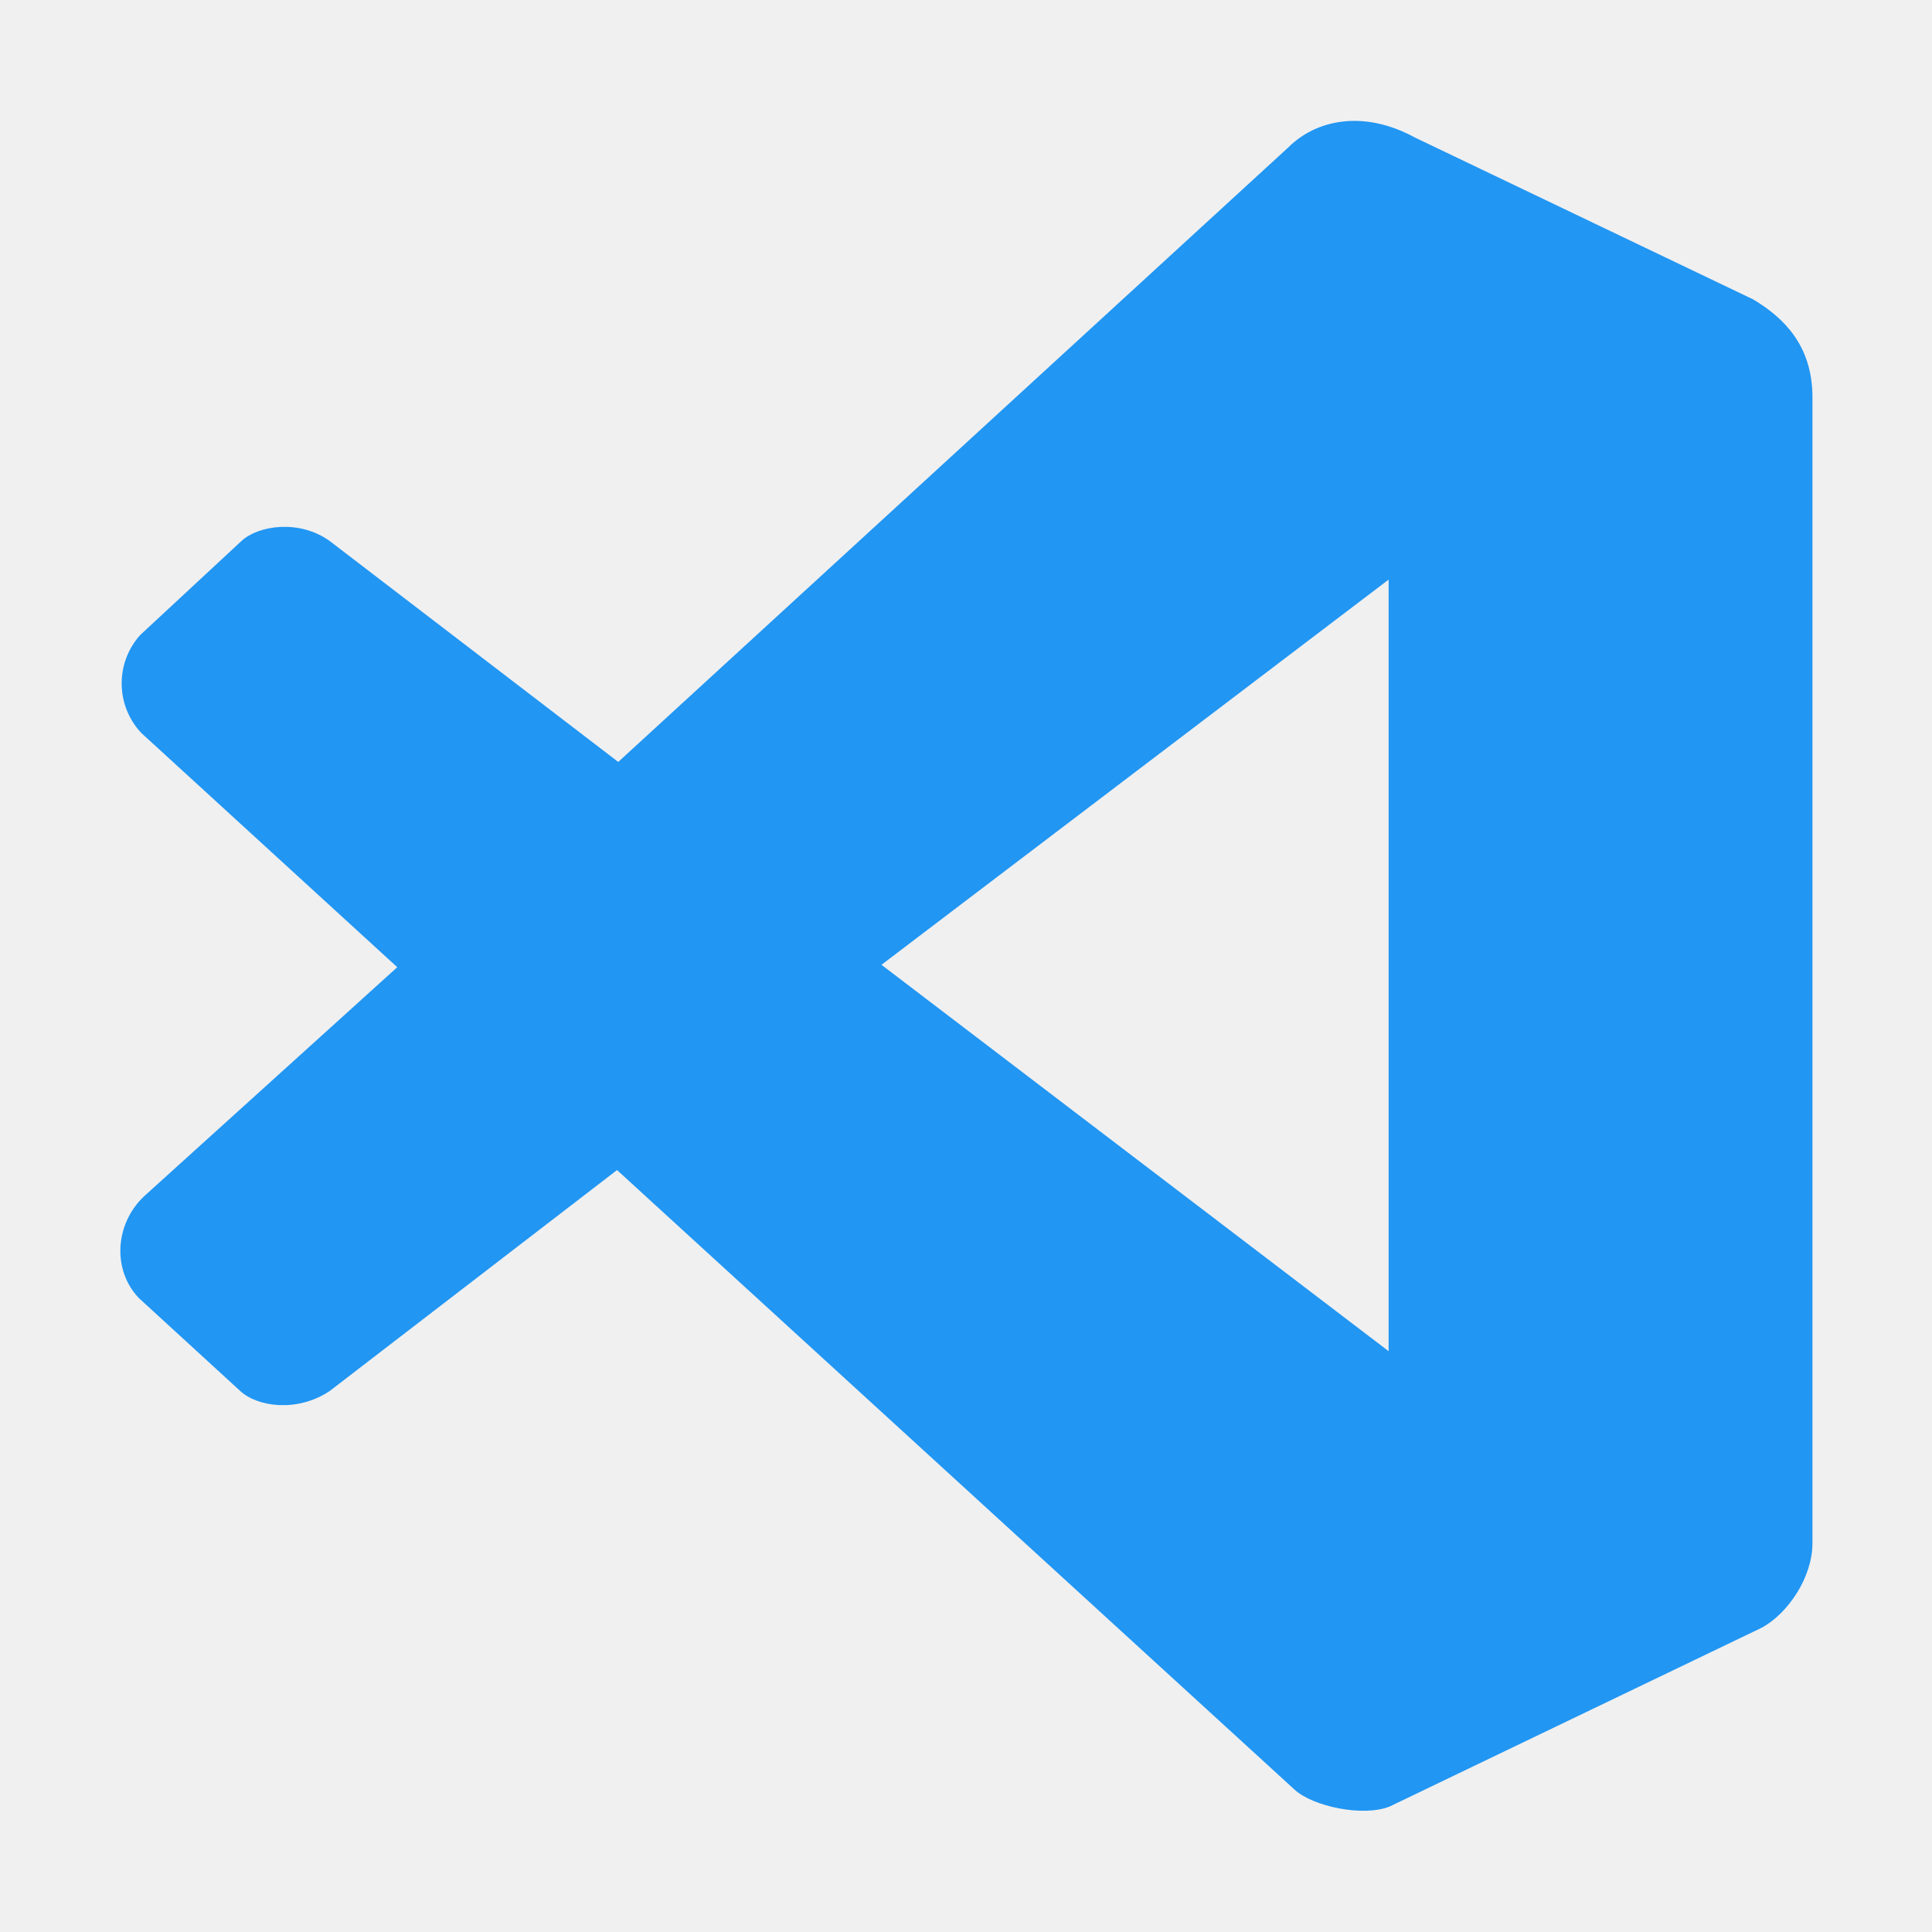
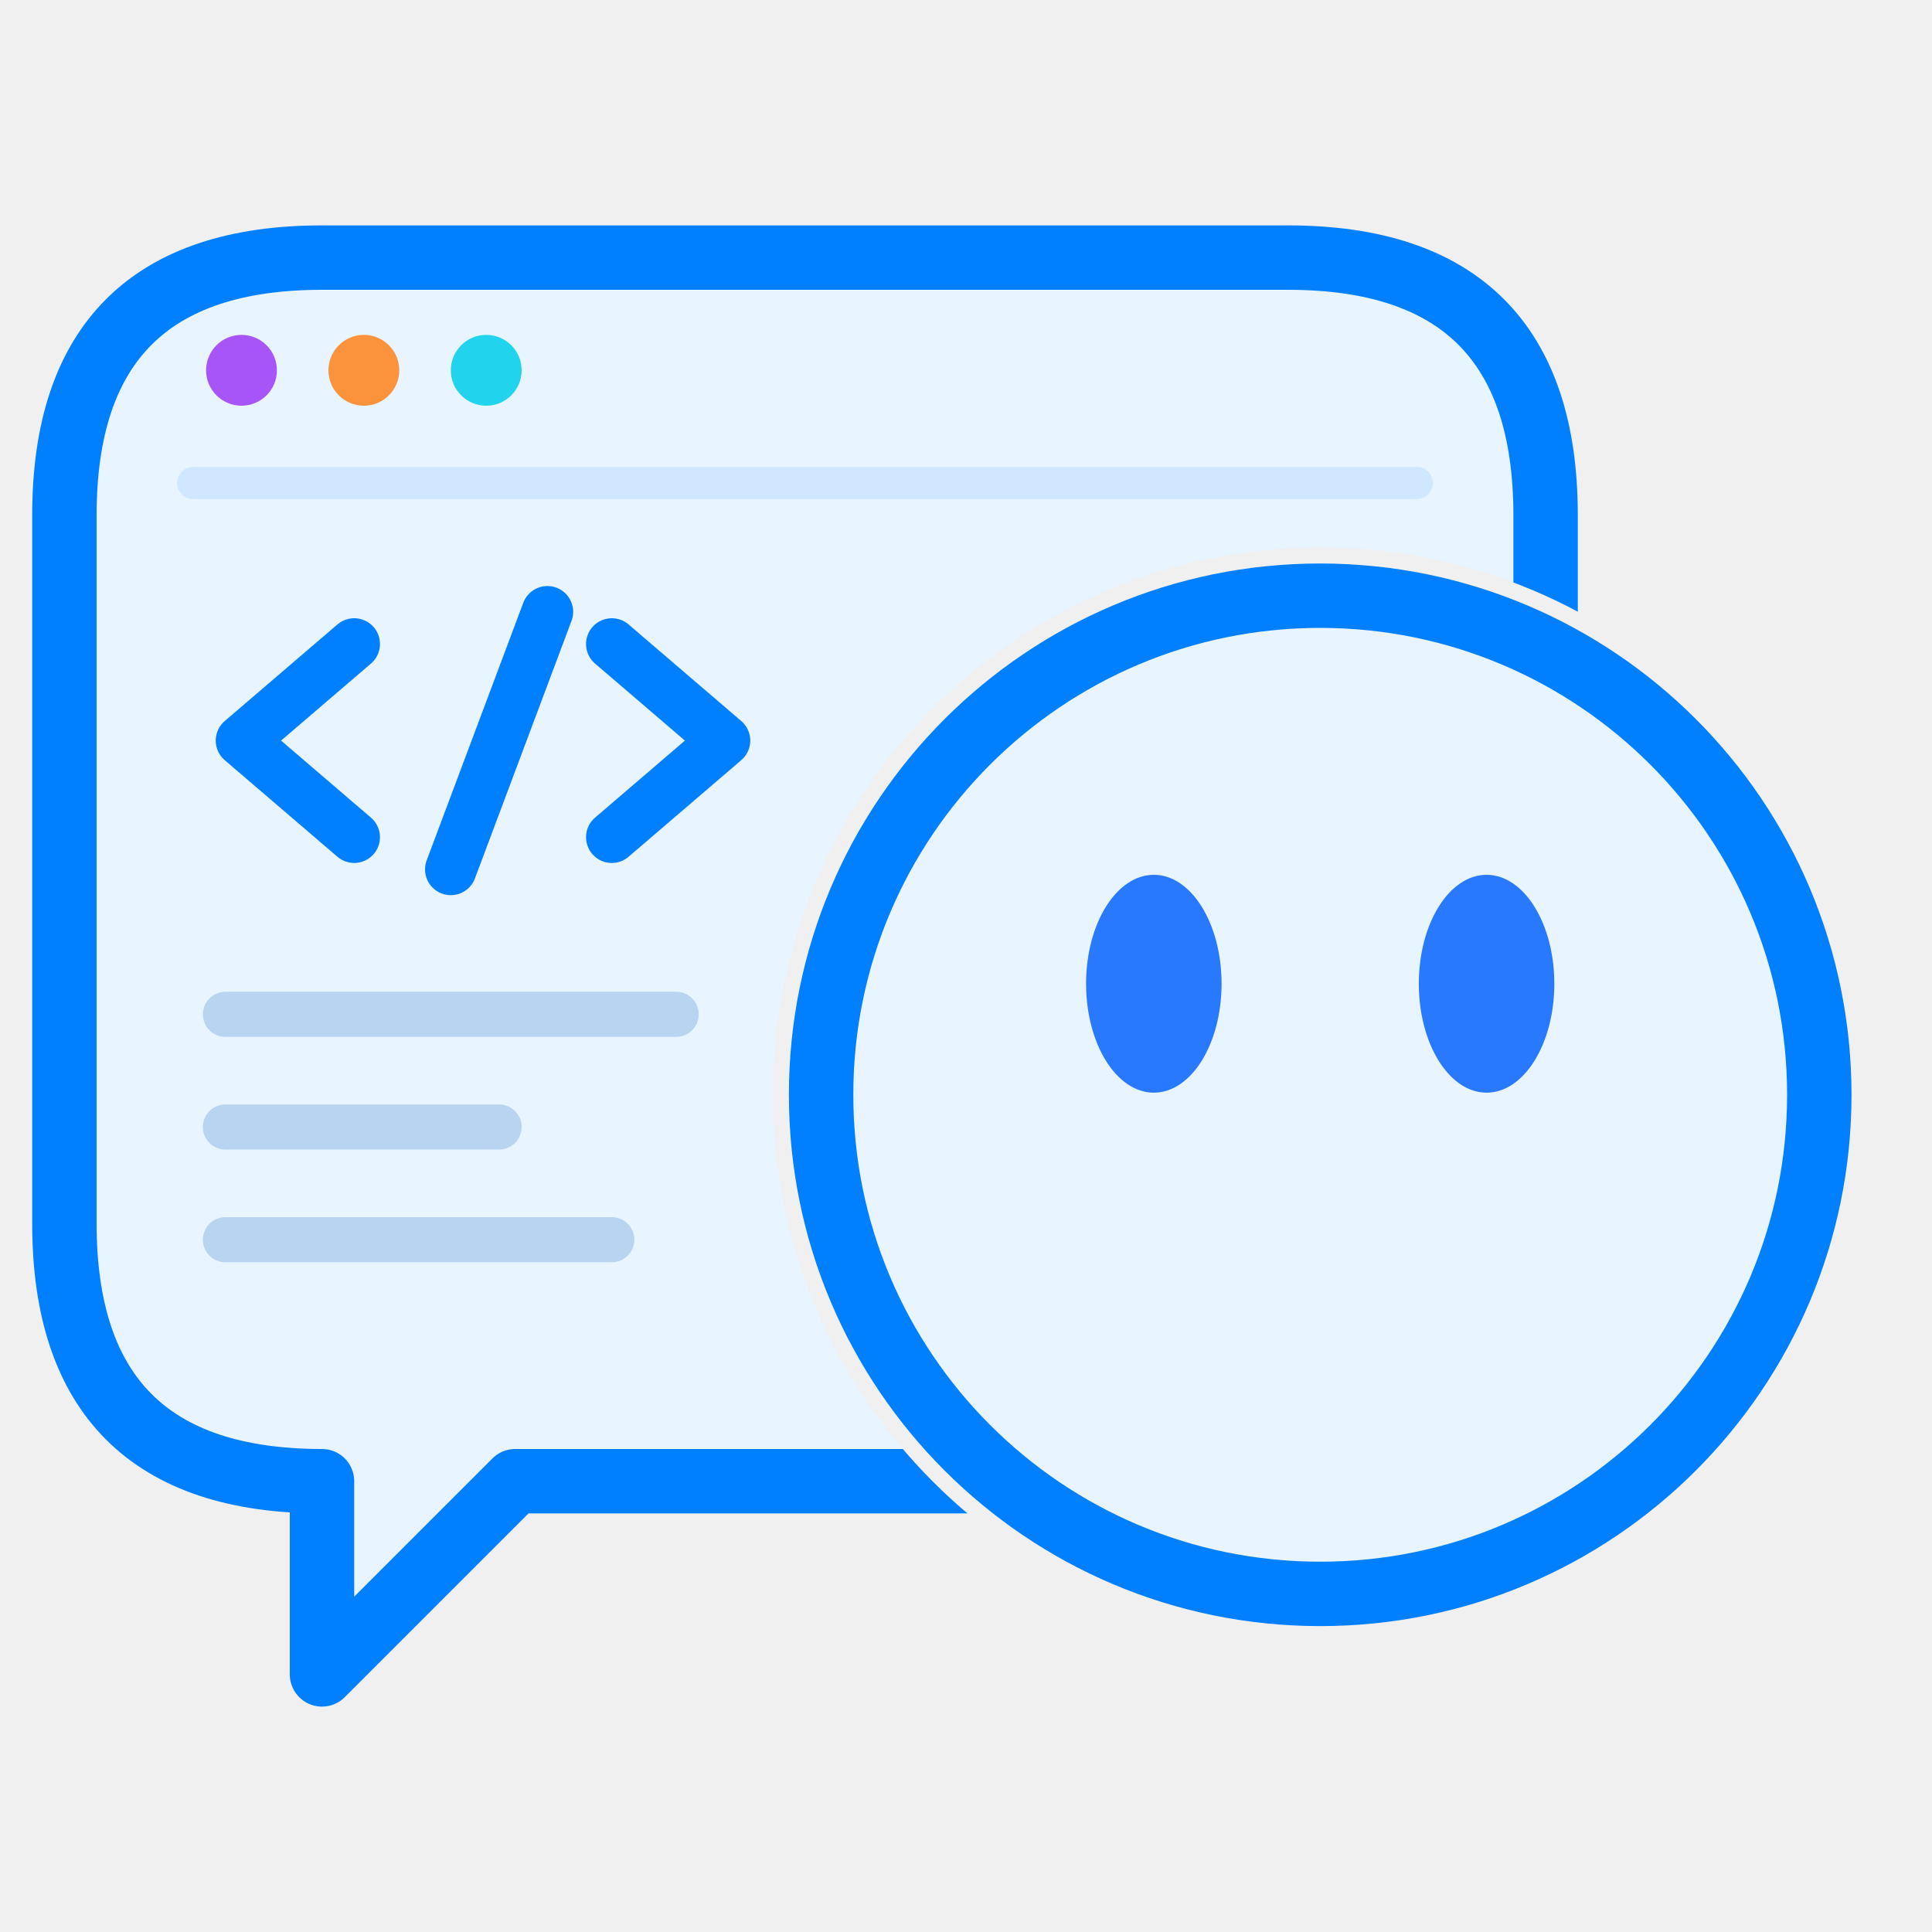
- <svg xmlns="http://www.w3.org/2000/svg" viewBox="0 0 16 16">
-   <path fill="#2196f3" d="M11.5 11.19V4.8L7.3 7.99M1.17 6.07a.6.6 0 0 1-.01-.81L2 4.48c.14-.13.48-.18.73 0l2.39 1.83 5.55-5.09c.22-.22.61-.32 1.05-.08l2.8 1.34c.25.15.49.38.49.81v9.49c0 .28-.2.58-.42.7l-3.08 1.48c-.22.09-.64 0-.79-.14L5.11 9.69l-2.38 1.83c-.27.18-.6.13-.74 0l-.84-.77c-.22-.23-.2-.61.04-.84l2.1-1.9" />
+ <svg xmlns="http://www.w3.org/2000/svg" width="1024" height="1024" viewBox="220 280 600 480" fill="none">
+   <defs>
+     <clipPath id="overlap-clip">
+       <path d="M 320 300 Q 240 300 240 380 L 240 600 Q 240 680 320 680 L 320 740 L 380 680 L 620 680 Q 700 680 700 600 L 700 380 Q 700 300 620 300 Z" />
+     </clipPath>
+     <mask id="cutout-mask">
+       <rect x="0" y="0" width="1024" height="1024" fill="white" />
+       <circle cx="630" cy="560" r="170" fill="black" />
+       <circle cx="630" cy="560" r="140" fill="white" />
+     </mask>
+   </defs>
+   <g id="code-window" mask="url(#cutout-mask)">
+     <path d="M 320 300 Q 240 300 240 380 L 240 600 Q 240 680 320 680 L 320 740 L 380 680 L 620 680 Q 700 680 700 600 L 700 380 Q 700 300 620 300 Z" fill="#e8f4ff" stroke="#0080FF" stroke-width="20" stroke-linecap="round" stroke-linejoin="round" />
+     <line x1="280" y1="370" x2="660" y2="370" stroke="#D0E8FF" stroke-width="10" stroke-linecap="round" />
+     <circle cx="295" cy="335" r="11" fill="#A855F7" />
+     <circle cx="333" cy="335" r="11" fill="#FB923C" />
+     <circle cx="371" cy="335" r="11" fill="#22D3EE" />
+     <g id="code-tag">
+       <path d="M 330 420 L 295 450 L 330 480" stroke="#0080FF" stroke-width="16" stroke-linecap="round" stroke-linejoin="round" fill="none" />
+       <line x1="360" y1="490" x2="390" y2="410" stroke="#0080FF" stroke-width="16" stroke-linecap="round" />
+       <path d="M 410 420 L 445 450 L 410 480" stroke="#0080FF" stroke-width="16" stroke-linecap="round" stroke-linejoin="round" fill="none" />
+     </g>
+     <line x1="290" y1="535" x2="430" y2="535" stroke="#B8D4F1" stroke-width="14" stroke-linecap="round" />
+     <line x1="290" y1="570" x2="375" y2="570" stroke="#B8D4F1" stroke-width="14" stroke-linecap="round" />
+     <line x1="290" y1="605" x2="410" y2="605" stroke="#B8D4F1" stroke-width="14" stroke-linecap="round" />
+   </g>
+   <g id="ai-face">
+     <circle cx="630" cy="560" r="155" fill="#e8f4ff" />
+     <circle cx="630" cy="560" r="155" fill="none" stroke="#0080FF" stroke-width="20" />
+     <ellipse cx="578.33" cy="525.51" rx="21.04" ry="33.83" fill="#2979ff" />
+     <ellipse cx="681.67" cy="525.51" rx="21.04" ry="33.83" fill="#2979ff" />
+   </g>
</svg>
